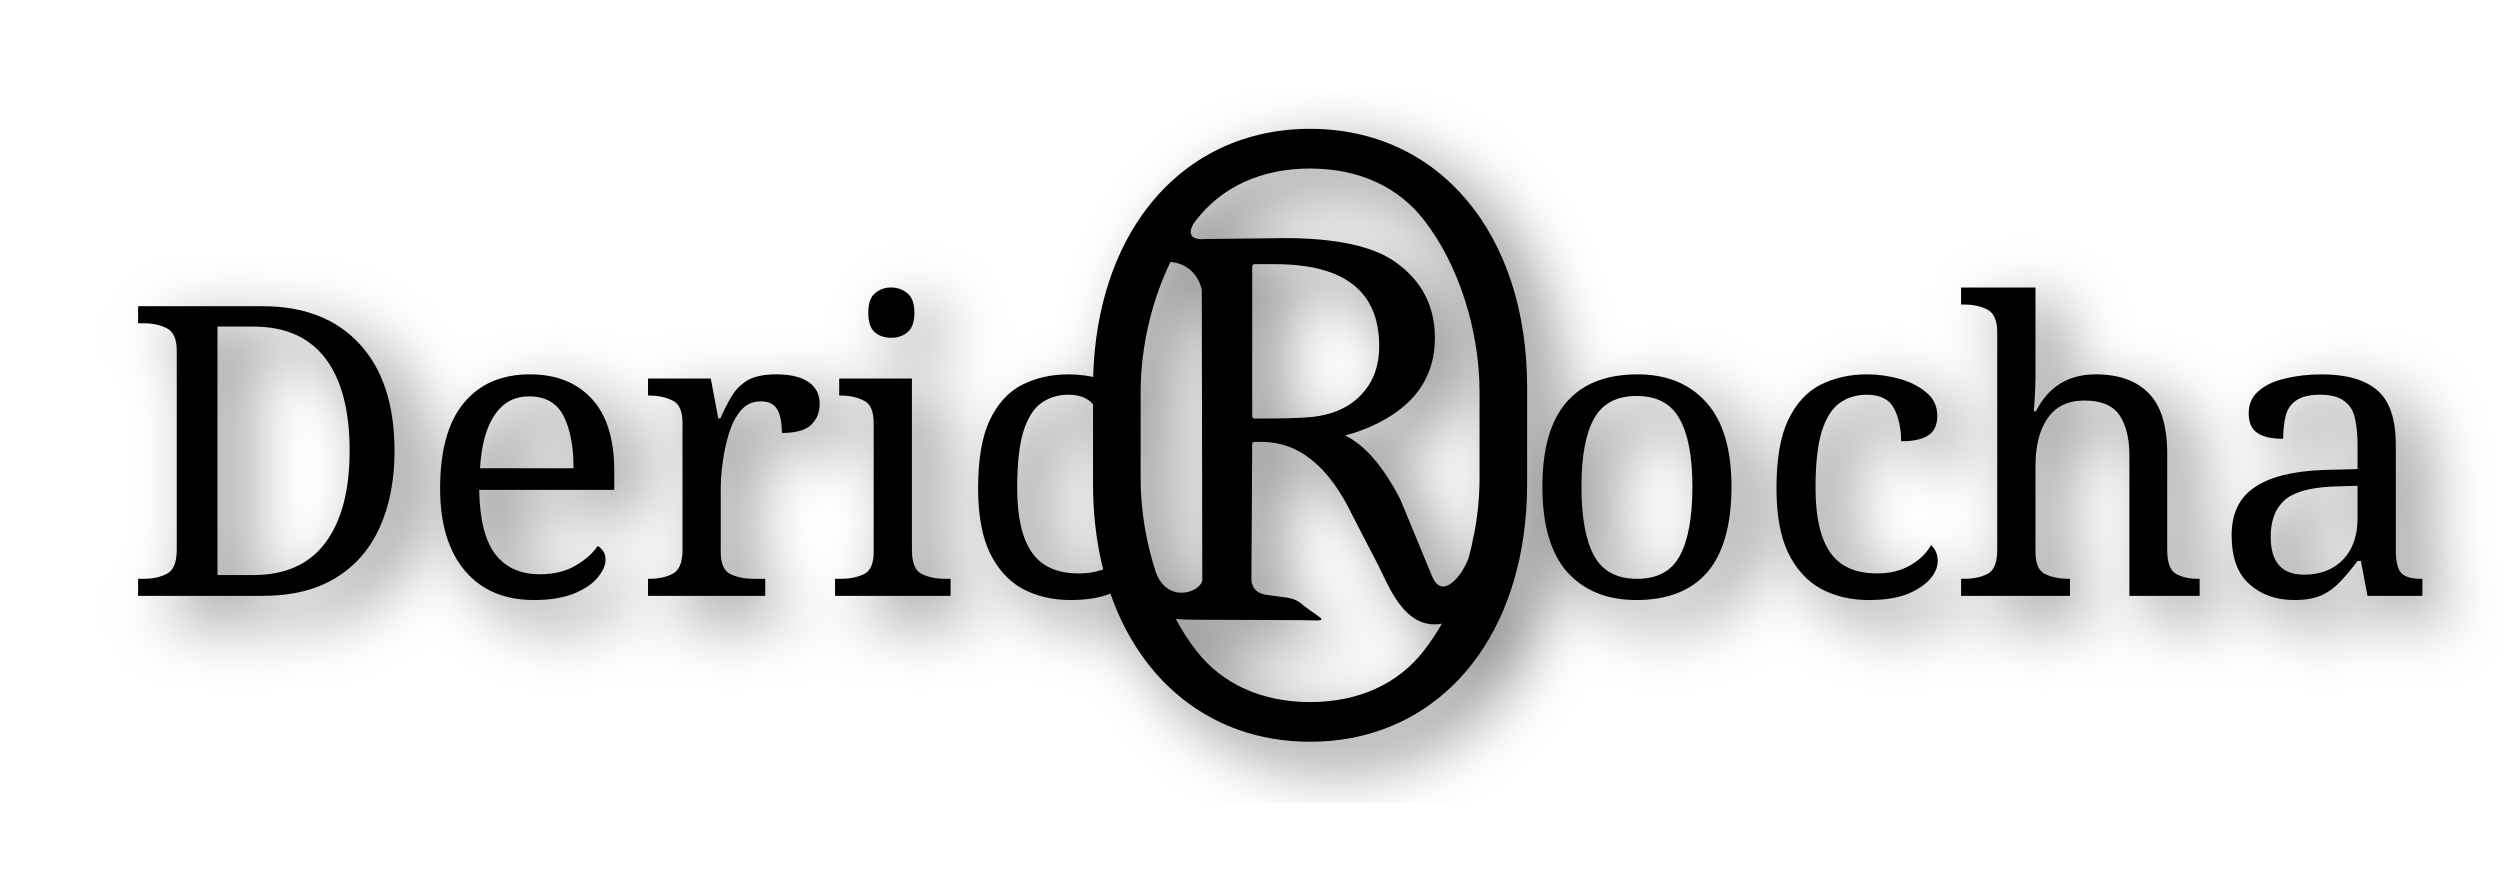
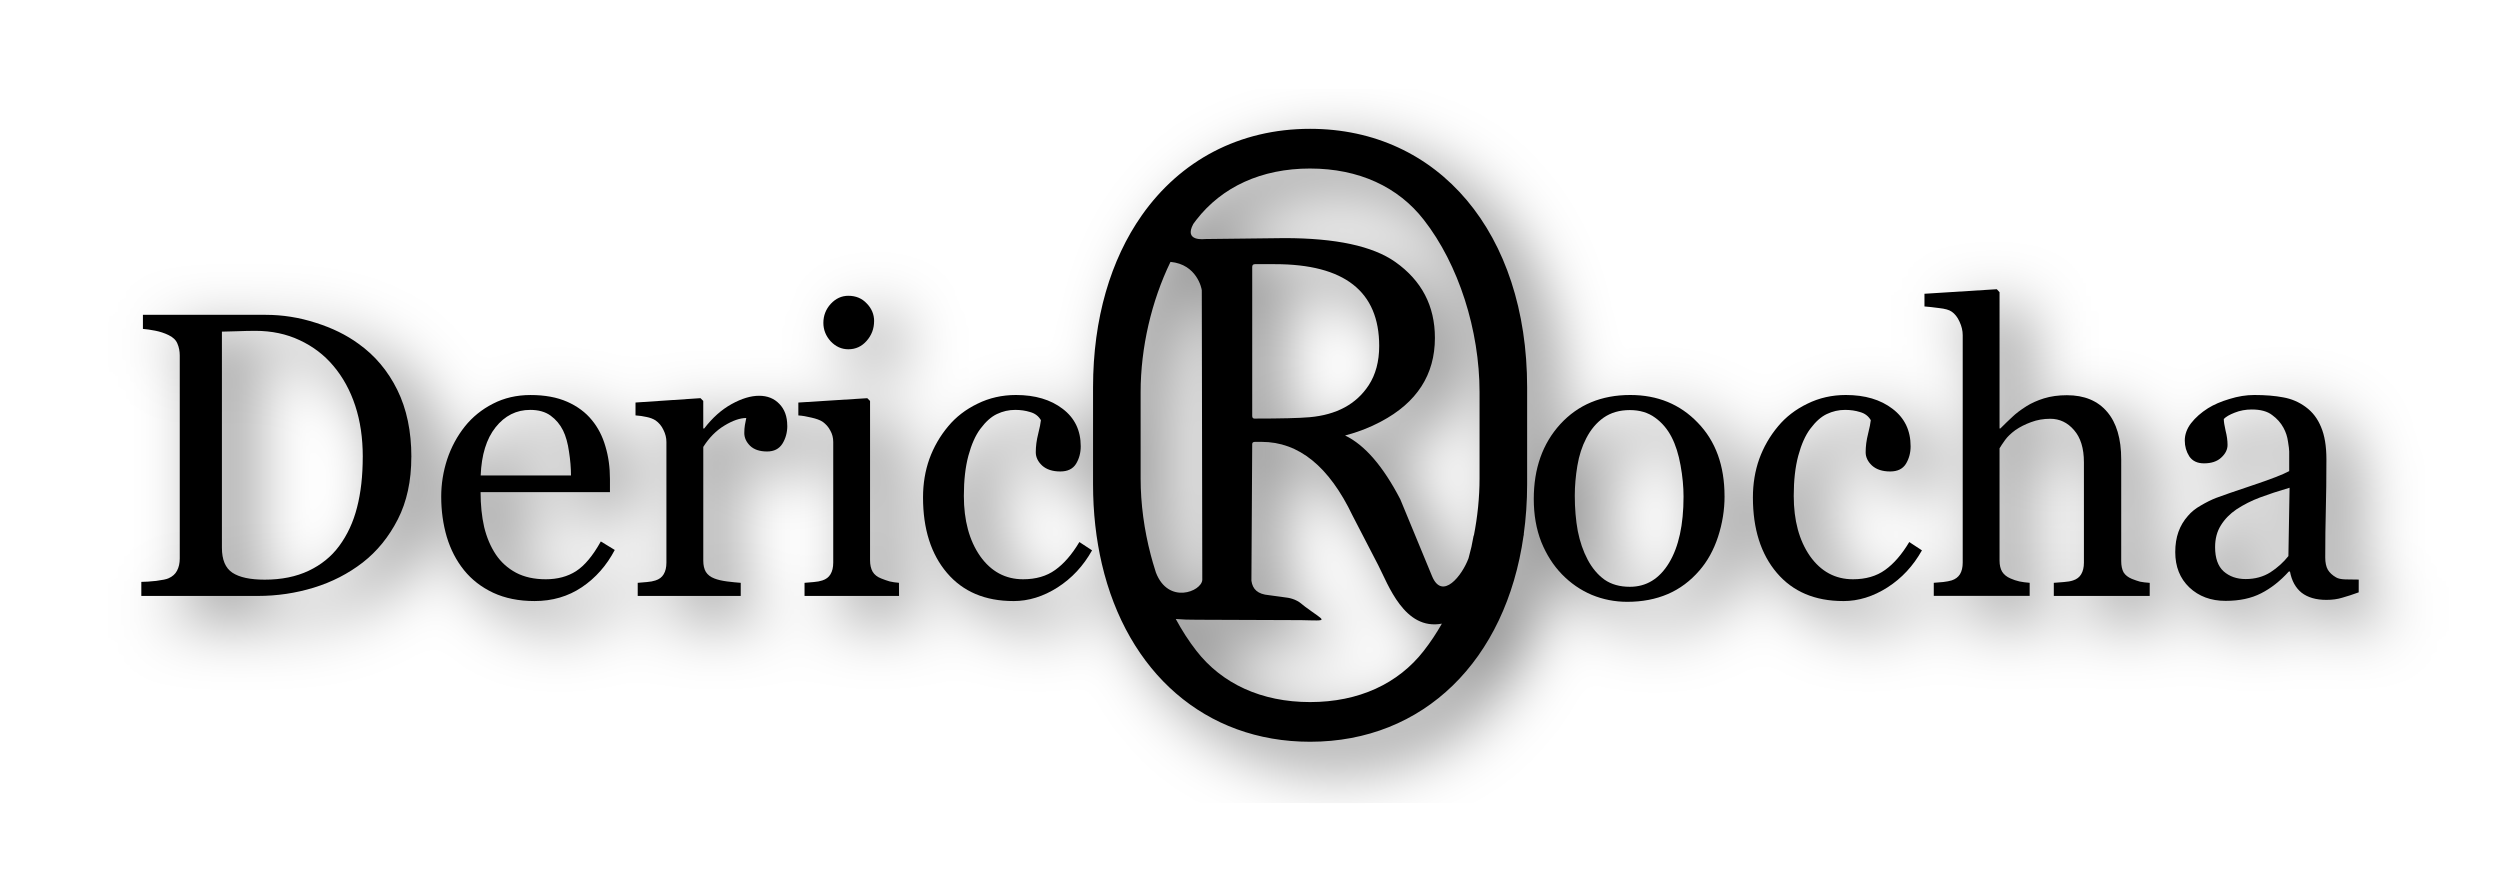
<svg xmlns="http://www.w3.org/2000/svg" width="313" height="109" viewBox="0 0 82.815 28.84" version="1.1" id="svg4499">
  <defs id="defs4493">
    <filter style="color-interpolation-filters:sRGB;" id="filter6262">
      <feFlood flood-opacity="0.498" flood-color="rgb(0,0,0)" result="flood" id="feFlood6252" />
      <feComposite in="SourceGraphic" in2="flood" operator="in" result="composite1" id="feComposite6254" />
      <feGaussianBlur in="composite1" stdDeviation="1.2" result="blur" id="feGaussianBlur6256" />
      <feOffset dx="1" dy="0.8" result="offset" id="feOffset6258" />
      <feComposite in="SourceGraphic" in2="offset" operator="over" result="composite2" id="feComposite6260" />
    </filter>
  </defs>
  <g id="layer1" transform="translate(0,-268.1604)">
    <g id="g5114" transform="matrix(0.8810859,0,0,0.8810859,4.98569,33.60278)">
      <g id="g6250" transform="translate(2.189389)" style="filter:url(#filter6262)">
        <g id="g85" style="fill:#000000;fill-opacity:1" transform="matrix(0.27795,0,0,0.27795,-96.00883,218.3841)">
          <path style="font-weight:normal;font-size:72px;font-family:Sylfaen;fill:#000000;fill-opacity:1;stroke-width:3.362pt" d="m 156.5,10.951 c -10.108,0 -18.45,4.536 -23.9,12.275 h -0.006 c 0,0.002 -0.011,0.023 -0.012,0.025 -4.41,6.276 -6.924,14.652 -6.924,24.438 v 13.758 c 0,4.027 0.433,7.816 1.25,11.32 3.594,15.414 14.675,25.281 29.592,25.281 16.165,0 27.823,-11.59 30.332,-29.268 0.015,-0.055 0.038,-0.123 0.051,-0.176 h -0.029 c 0.317,-2.29 0.488,-4.677 0.488,-7.158 V 47.689 c 0,-21.878 -12.534,-36.738 -30.842,-36.738 z m 0,5.641 c 6.927,0 12.534,2.615 16.162,7.293 4.948,6.33 7.918,15.686 7.918,24.492 v 12.246 c 0,2.69 -0.281,5.43 -0.807,8.121 h -0.031 l -0.314,1.607 c -0.126,0.54 -0.264,1.078 -0.41,1.611 -0.914,2.486 -3.724,6.047 -5.178,2.578 L 169.315,63.59 c -2.443,-4.702 -5.056,-7.721 -7.84,-9.061 1.812,-0.473 3.505,-1.13 5.082,-1.971 5.121,-2.705 7.68,-6.67 7.68,-11.896 0,-4.544 -1.878,-8.143 -5.633,-10.795 -3.205,-2.259 -8.456,-3.387 -15.758,-3.387 l -11.148,0.131 c -0.227,0 -3.184,0.416 -1.793,-2.145 0.144,-0.194 0.284,-0.393 0.432,-0.582 3.629,-4.678 9.237,-7.293 16.164,-7.293 z m -19.836,13.268 c 3.75,0.34 4.447,3.8 4.447,4.061 l 0.07,41.133 c -0.111,1.647 -4.831,3.528 -6.592,-1.057 -0.152,-0.464 -0.293,-0.933 -0.43,-1.404 l -0.299,-1.086 c -0.934,-3.556 -1.441,-7.265 -1.441,-10.883 V 48.377 c 0,-6.334 1.541,-12.946 4.244,-18.518 z m 12.006,0.322 h 2.836 c 9.875,0 14.814,3.874 14.814,11.621 0,2.206 -0.501,4.072 -1.498,5.596 -1.759,2.678 -4.557,4.189 -8.391,4.531 -1.497,0.131 -4.11,0.195 -7.84,0.195 -0.21,0 -0.316,-0.13 -0.316,-0.393 v -21.156 c 0,-0.263 0.131,-0.395 0.395,-0.395 z m 0,25.252 h 0.947 c 5.278,0 9.584,3.495 12.92,10.48 l 3.65,7.051 c 1.408,2.72 3.699,9.3 9.041,8.299 -0.782,1.375 -1.639,2.666 -2.566,3.852 -3.628,4.677 -9.235,7.293 -16.162,7.293 -6.927,0 -12.535,-2.616 -16.164,-7.293 -1.073,-1.373 -2.047,-2.895 -2.924,-4.516 0.926,0.076 1.923,0.121 3.039,0.109 l 14.812,0.057 c 4.009,0.087 3.453,0.263 0.564,-1.883 l -0.482,-0.381 c -0.875,-0.787 -2.027,-0.932 -2.316,-0.959 l -2.357,-0.322 c -1.636,-0.141 -2.338,-0.846 -2.51,-2.055 L 148.275,55.75 c 0,-0.211 0.131,-0.316 0.395,-0.316 z" transform="matrix(0.9519097,0,0,0.9519097,345.4176,179.0836)" id="path86" />
        </g>
-         <text xml:space="preserve" style="font-style:normal;font-variant:normal;font-weight:normal;font-stretch:normal;font-size:18.57px;line-height:125%;font-family:Georgia;-inkscape-font-specification:Georgia;text-align:start;letter-spacing:-0.574px;word-spacing:0px;writing-mode:lr-tb;text-anchor:start;fill:#000000;fill-opacity:1;stroke:none;stroke-width:0.249px;stroke-linecap:butt;stroke-linejoin:miter;stroke-opacity:1" x="-3.236" y="288.619" id="text5067">
-           <tspan id="tspan5065" x="-3.236" y="288.619" style="font-size:15.254px;letter-spacing:0px;stroke-width:0.249px" dx="0">Deric</tspan>
-         </text>
-         <text xml:space="preserve" style="font-style:normal;font-variant:normal;font-weight:normal;font-stretch:normal;font-size:18.57px;line-height:125%;font-family:Georgia;-inkscape-font-specification:Georgia;text-align:start;letter-spacing:0px;word-spacing:0px;writing-mode:lr-tb;text-anchor:start;fill:#000000;fill-opacity:1;stroke:none;stroke-width:0.249px;stroke-linecap:butt;stroke-linejoin:miter;stroke-opacity:1" x="49.296" y="288.619" id="text5067-7">
-           <tspan id="tspan5065-2" x="49.296" y="288.619" style="font-size:15.254px;letter-spacing:0px;stroke-width:0.249px">ocha</tspan>
-         </text>
+         <g aria-label="Deric" style="font-style:normal;font-variant:normal;font-weight:normal;font-stretch:normal;font-size:18.57px;line-height:125%;font-family:Georgia;-inkscape-font-specification:Georgia;text-align:start;letter-spacing:-0.574px;word-spacing:0px;writing-mode:lr-tb;text-anchor:start;fill:#000000;fill-opacity:1;stroke:none;stroke-width:0.249px;stroke-linecap:butt;stroke-linejoin:miter;stroke-opacity:1" id="text5067">
+           <path d="m 7.616,283.398 q 0,1.348 -0.506,2.339 -0.506,0.991 -1.318,1.624 -0.819,0.633 -1.84,0.946 -1.02,0.313 -2.108,0.313 h -4.379 v -0.529 q 0.216,0 0.559,-0.037 0.35,-0.045 0.462,-0.097 0.223,-0.097 0.32,-0.283 0.104,-0.194 0.104,-0.462 v -7.627 q 0,-0.253 -0.089,-0.454 -0.082,-0.201 -0.335,-0.32 -0.231,-0.112 -0.499,-0.164 -0.268,-0.052 -0.462,-0.067 v -0.529 h 4.618 q 0.953,0 1.877,0.298 0.924,0.29 1.609,0.789 0.931,0.663 1.46,1.735 0.529,1.073 0.529,2.525 z m -1.825,-0.007 q 0,-1.065 -0.283,-1.922 -0.283,-0.864 -0.827,-1.505 -0.514,-0.611 -1.266,-0.961 -0.745,-0.35 -1.661,-0.35 -0.305,0 -0.693,0.015 -0.38,0.007 -0.566,0.015 v 8.126 q 0,0.678 0.395,0.938 0.395,0.261 1.214,0.261 0.946,0 1.653,-0.335 0.708,-0.335 1.147,-0.931 0.462,-0.626 0.67,-1.445 0.216,-0.827 0.216,-1.907 z" style="font-size:15.254px;letter-spacing:0px;stroke-width:0.249px" id="path4496" />
+           <path d="m 15.265,286.891 q -0.462,0.879 -1.236,1.4 -0.775,0.521 -1.78,0.521 -0.886,0 -1.557,-0.313 -0.663,-0.313 -1.095,-0.849 -0.432,-0.536 -0.648,-1.251 -0.209,-0.715 -0.209,-1.512 0,-0.715 0.223,-1.4 0.231,-0.693 0.67,-1.244 0.425,-0.529 1.05,-0.849 0.633,-0.328 1.415,-0.328 0.804,0 1.378,0.253 0.574,0.253 0.931,0.693 0.343,0.417 0.506,0.983 0.171,0.566 0.171,1.229 v 0.492 h -4.864 q 0,0.722 0.134,1.311 0.142,0.588 0.439,1.035 0.29,0.432 0.76,0.685 0.469,0.246 1.117,0.246 0.663,0 1.14,-0.305 0.484,-0.313 0.931,-1.117 z m -1.646,-2.8 q 0,-0.417 -0.074,-0.894 -0.067,-0.477 -0.223,-0.797 -0.171,-0.343 -0.469,-0.559 -0.298,-0.216 -0.767,-0.216 -0.782,0 -1.303,0.655 -0.514,0.648 -0.559,1.81 z" style="font-size:15.254px;letter-spacing:0px;stroke-width:0.249px" id="path4498" />
+           <path d="m 21.752,282.221 q 0,0.38 -0.186,0.678 -0.186,0.29 -0.574,0.29 -0.417,0 -0.641,-0.216 -0.216,-0.216 -0.216,-0.477 0,-0.164 0.022,-0.298 0.03,-0.134 0.052,-0.268 -0.35,0 -0.819,0.283 -0.469,0.283 -0.797,0.804 v 4.275 q 0,0.261 0.097,0.425 0.104,0.164 0.32,0.246 0.186,0.074 0.477,0.112 0.298,0.037 0.514,0.052 v 0.492 h -3.873 v -0.492 q 0.171,-0.015 0.35,-0.03 0.186,-0.015 0.32,-0.06 0.209,-0.067 0.305,-0.231 0.104,-0.171 0.104,-0.439 v -4.536 q 0,-0.231 -0.112,-0.454 -0.104,-0.223 -0.298,-0.358 -0.142,-0.089 -0.335,-0.127 -0.194,-0.045 -0.417,-0.06 v -0.484 l 2.443,-0.164 0.104,0.104 v 1.035 h 0.037 q 0.462,-0.603 1.028,-0.916 0.566,-0.313 1.035,-0.313 0.469,0 0.76,0.305 0.298,0.305 0.298,0.819 z" style="font-size:15.254px;letter-spacing:0px;stroke-width:0.249px" id="path4500" />
+           <path d="m 25.953,288.619 h -3.553 v -0.492 q 0.171,-0.015 0.35,-0.03 0.186,-0.015 0.32,-0.06 0.209,-0.067 0.305,-0.231 0.104,-0.171 0.104,-0.439 v -4.536 q 0,-0.238 -0.112,-0.432 -0.104,-0.201 -0.298,-0.335 -0.142,-0.089 -0.41,-0.149 -0.268,-0.067 -0.492,-0.082 v -0.484 l 2.592,-0.164 0.104,0.104 v 5.988 q 0,0.261 0.097,0.432 0.104,0.171 0.32,0.253 0.164,0.067 0.32,0.112 0.156,0.037 0.35,0.052 z m -0.938,-10.331 q 0,0.425 -0.283,0.745 -0.276,0.313 -0.685,0.313 -0.38,0 -0.663,-0.298 -0.276,-0.305 -0.276,-0.693 0,-0.41 0.276,-0.715 0.283,-0.305 0.663,-0.305 0.425,0 0.693,0.29 0.276,0.283 0.276,0.663 z" style="font-size:15.254px;letter-spacing:0px;stroke-width:0.249px" id="path4502" />
+           <path d="m 30.251,288.812 q -1.594,0 -2.495,-1.058 -0.901,-1.058 -0.901,-2.838 0,-0.775 0.238,-1.445 0.246,-0.678 0.708,-1.229 0.439,-0.529 1.102,-0.849 0.663,-0.328 1.445,-0.328 1.08,0 1.758,0.521 0.678,0.514 0.678,1.408 0,0.372 -0.179,0.663 -0.179,0.283 -0.588,0.283 -0.439,0 -0.685,-0.223 -0.238,-0.223 -0.238,-0.499 0,-0.335 0.089,-0.685 0.089,-0.358 0.104,-0.521 -0.134,-0.231 -0.402,-0.305 -0.261,-0.082 -0.566,-0.082 -0.358,0 -0.685,0.156 -0.32,0.149 -0.626,0.559 -0.276,0.372 -0.447,1.006 -0.171,0.633 -0.171,1.512 0,1.385 0.611,2.264 0.618,0.871 1.616,0.871 0.722,0 1.207,-0.35 0.492,-0.35 0.909,-1.05 l 0.477,0.313 q -0.492,0.879 -1.296,1.393 -0.804,0.514 -1.661,0.514 z" style="font-size:15.254px;letter-spacing:0px;stroke-width:0.249px" id="path4504" />
+         </g>
+         <g aria-label="ocha" style="font-style:normal;font-variant:normal;font-weight:normal;font-stretch:normal;font-size:18.57px;line-height:125%;font-family:Georgia;-inkscape-font-specification:Georgia;text-align:start;letter-spacing:0px;word-spacing:0px;writing-mode:lr-tb;text-anchor:start;fill:#000000;fill-opacity:1;stroke:none;stroke-width:0.249px;stroke-linecap:butt;stroke-linejoin:miter;stroke-opacity:1" id="text5067-7">
+           <path d="m 56.99,284.872 q 0,0.775 -0.246,1.527 -0.246,0.745 -0.7,1.266 -0.514,0.596 -1.192,0.886 -0.678,0.29 -1.519,0.29 -0.7,0 -1.333,-0.261 -0.633,-0.268 -1.125,-0.775 -0.484,-0.499 -0.775,-1.214 -0.283,-0.722 -0.283,-1.616 0,-1.721 0.998,-2.815 1.005,-1.095 2.629,-1.095 1.542,0 2.54,1.043 1.005,1.035 1.005,2.763 z m -1.542,0.015 q 0,-0.559 -0.112,-1.177 -0.112,-0.626 -0.335,-1.058 -0.238,-0.462 -0.626,-0.737 -0.387,-0.283 -0.946,-0.283 -0.574,0 -0.983,0.283 -0.402,0.283 -0.655,0.775 -0.238,0.454 -0.335,1.035 -0.097,0.581 -0.097,1.125 0,0.715 0.112,1.326 0.119,0.603 0.372,1.08 0.253,0.477 0.633,0.752 0.387,0.268 0.953,0.268 0.931,0 1.475,-0.901 0.544,-0.901 0.544,-2.488 z" style="font-size:15.254px;letter-spacing:0px;stroke-width:0.249px" id="path4507" />
+           <path d="m 61.452,288.812 q -1.594,0 -2.495,-1.058 -0.901,-1.058 -0.901,-2.838 0,-0.775 0.238,-1.445 0.246,-0.678 0.708,-1.229 0.439,-0.529 1.102,-0.849 0.663,-0.328 1.445,-0.328 1.08,0 1.758,0.521 0.678,0.514 0.678,1.408 0,0.372 -0.179,0.663 -0.179,0.283 -0.588,0.283 -0.439,0 -0.685,-0.223 -0.238,-0.223 -0.238,-0.499 0,-0.335 0.089,-0.685 0.089,-0.358 0.104,-0.521 -0.134,-0.231 -0.402,-0.305 -0.261,-0.082 -0.566,-0.082 -0.358,0 -0.685,0.156 -0.32,0.149 -0.626,0.559 -0.276,0.372 -0.447,1.006 -0.171,0.633 -0.171,1.512 0,1.385 0.611,2.264 0.618,0.871 1.616,0.871 0.722,0 1.207,-0.35 0.492,-0.35 0.909,-1.05 l 0.477,0.313 q -0.492,0.879 -1.296,1.393 -0.804,0.514 -1.661,0.514 z" style="font-size:15.254px;letter-spacing:0px;stroke-width:0.249px" id="path4509" />
+           <path d="m 72.974,288.619 h -3.605 v -0.492 q 0.171,-0.015 0.38,-0.03 0.209,-0.015 0.343,-0.06 0.209,-0.067 0.305,-0.231 0.104,-0.171 0.104,-0.439 v -3.776 q 0,-0.782 -0.372,-1.207 -0.365,-0.425 -0.894,-0.425 -0.387,0 -0.722,0.127 -0.328,0.119 -0.588,0.298 -0.253,0.186 -0.387,0.372 -0.134,0.186 -0.209,0.313 v 4.223 q 0,0.253 0.097,0.417 0.104,0.164 0.313,0.253 0.164,0.074 0.335,0.112 0.179,0.037 0.387,0.052 v 0.492 h -3.605 v -0.492 q 0.171,-0.015 0.358,-0.03 0.186,-0.022 0.313,-0.06 0.209,-0.067 0.313,-0.231 0.104,-0.171 0.104,-0.439 v -8.55 q 0,-0.253 -0.119,-0.506 -0.112,-0.253 -0.298,-0.38 -0.134,-0.097 -0.477,-0.134 -0.335,-0.045 -0.544,-0.06 v -0.477 l 2.719,-0.171 0.104,0.112 v 5.124 h 0.03 q 0.246,-0.246 0.447,-0.432 0.201,-0.194 0.529,-0.402 0.283,-0.179 0.663,-0.298 0.387,-0.119 0.864,-0.119 0.983,0 1.512,0.626 0.529,0.618 0.529,1.788 v 3.821 q 0,0.261 0.089,0.425 0.097,0.156 0.313,0.246 0.171,0.067 0.305,0.104 0.142,0.03 0.365,0.045 z" style="font-size:15.254px;letter-spacing:0px;stroke-width:0.249px" id="path4511" />
+           <path d="m 80.832,288.485 q -0.35,0.127 -0.618,0.201 -0.261,0.082 -0.596,0.082 -0.581,0 -0.931,-0.268 -0.343,-0.276 -0.439,-0.797 h -0.045 q -0.484,0.536 -1.043,0.819 -0.551,0.283 -1.333,0.283 -0.827,0 -1.363,-0.506 -0.529,-0.506 -0.529,-1.326 0,-0.425 0.119,-0.76 0.119,-0.335 0.358,-0.603 0.186,-0.223 0.492,-0.395 0.305,-0.179 0.574,-0.283 0.335,-0.127 1.356,-0.469 1.028,-0.343 1.385,-0.536 V 283.189 q 0,-0.097 -0.045,-0.372 -0.037,-0.276 -0.171,-0.521 -0.149,-0.276 -0.425,-0.477 -0.268,-0.209 -0.767,-0.209 -0.343,0 -0.641,0.119 -0.29,0.112 -0.41,0.238 0,0.149 0.067,0.439 0.074,0.29 0.074,0.536 0,0.261 -0.238,0.477 -0.231,0.216 -0.648,0.216 -0.372,0 -0.551,-0.261 -0.171,-0.268 -0.171,-0.596 0,-0.343 0.238,-0.655 0.246,-0.313 0.633,-0.559 0.335,-0.209 0.812,-0.35 0.477,-0.149 0.931,-0.149 0.626,0 1.087,0.089 0.469,0.082 0.849,0.365 0.38,0.276 0.574,0.752 0.201,0.469 0.201,1.214 0,1.065 -0.022,1.892 -0.022,0.819 -0.022,1.795 0,0.29 0.097,0.462 0.104,0.171 0.313,0.29 0.112,0.067 0.35,0.074 0.246,0.007 0.499,0.007 z m -2.599,-3.933 q -0.633,0.186 -1.11,0.365 -0.477,0.179 -0.886,0.447 -0.372,0.253 -0.588,0.603 -0.216,0.343 -0.216,0.819 0,0.618 0.32,0.909 0.328,0.29 0.827,0.29 0.529,0 0.931,-0.253 0.402,-0.261 0.678,-0.611 z" style="font-size:15.254px;letter-spacing:0px;stroke-width:0.249px" id="path4513" />
+         </g>
      </g>
    </g>
  </g>
</svg>
